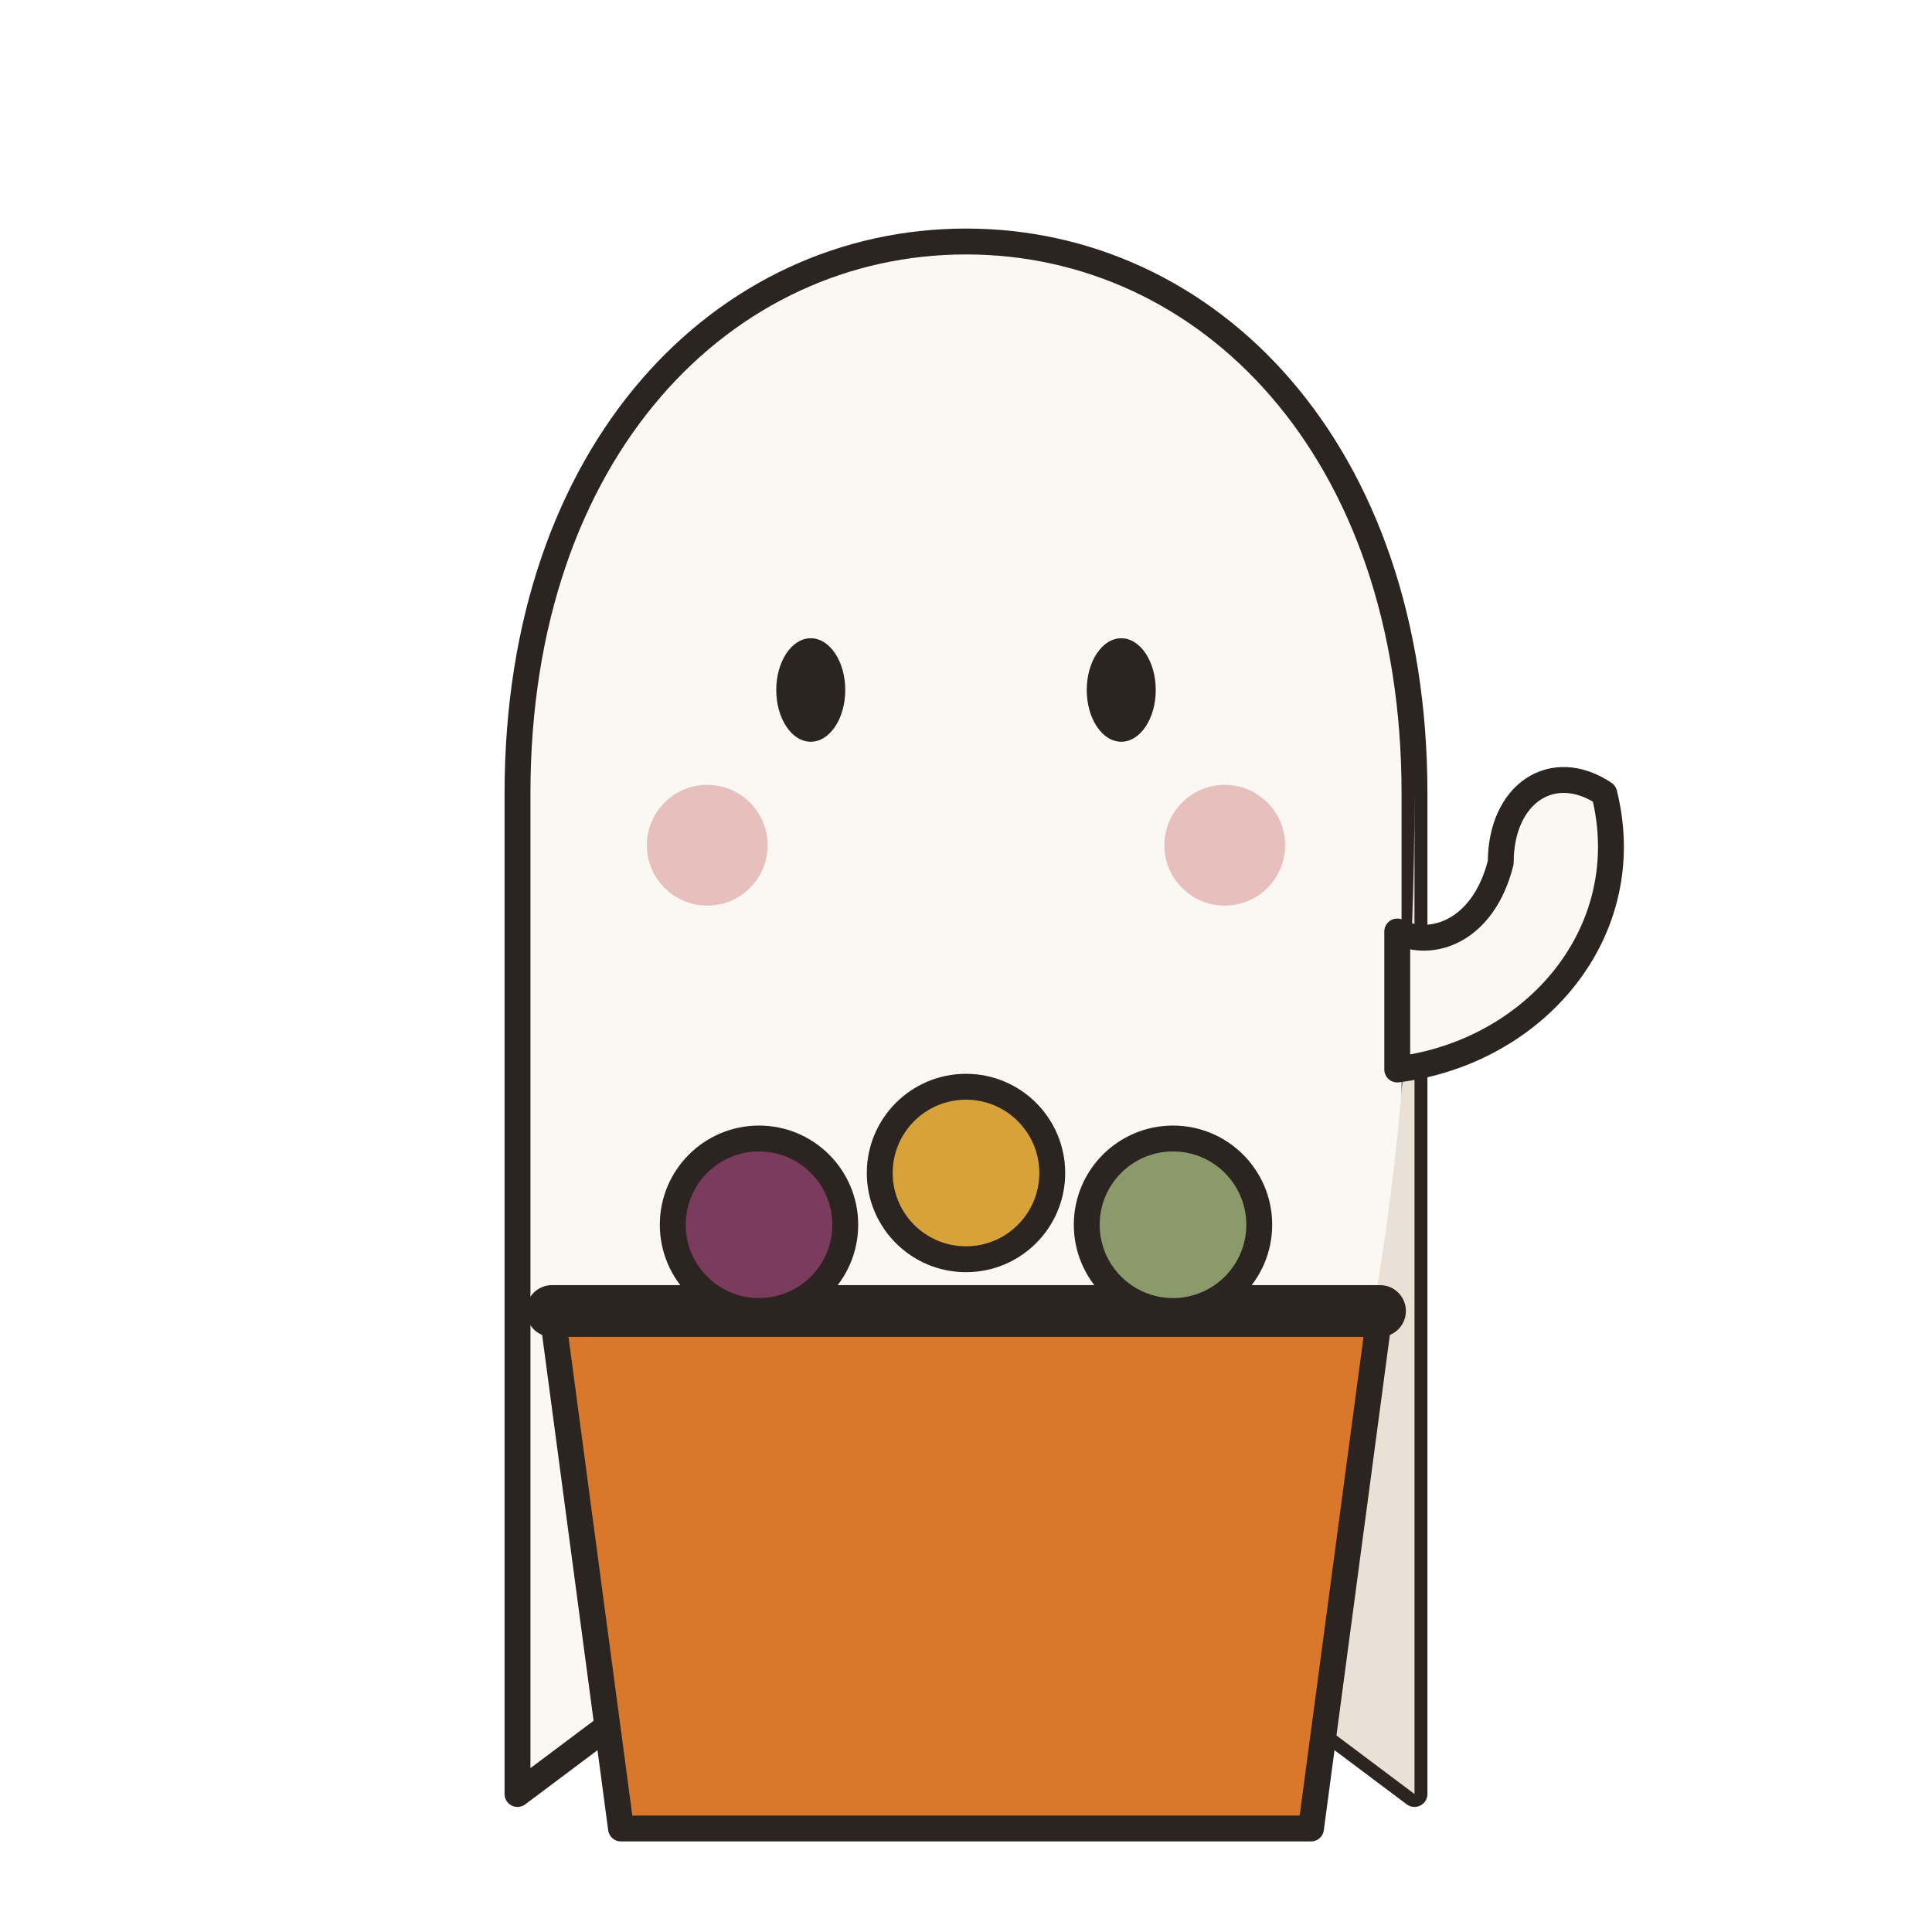
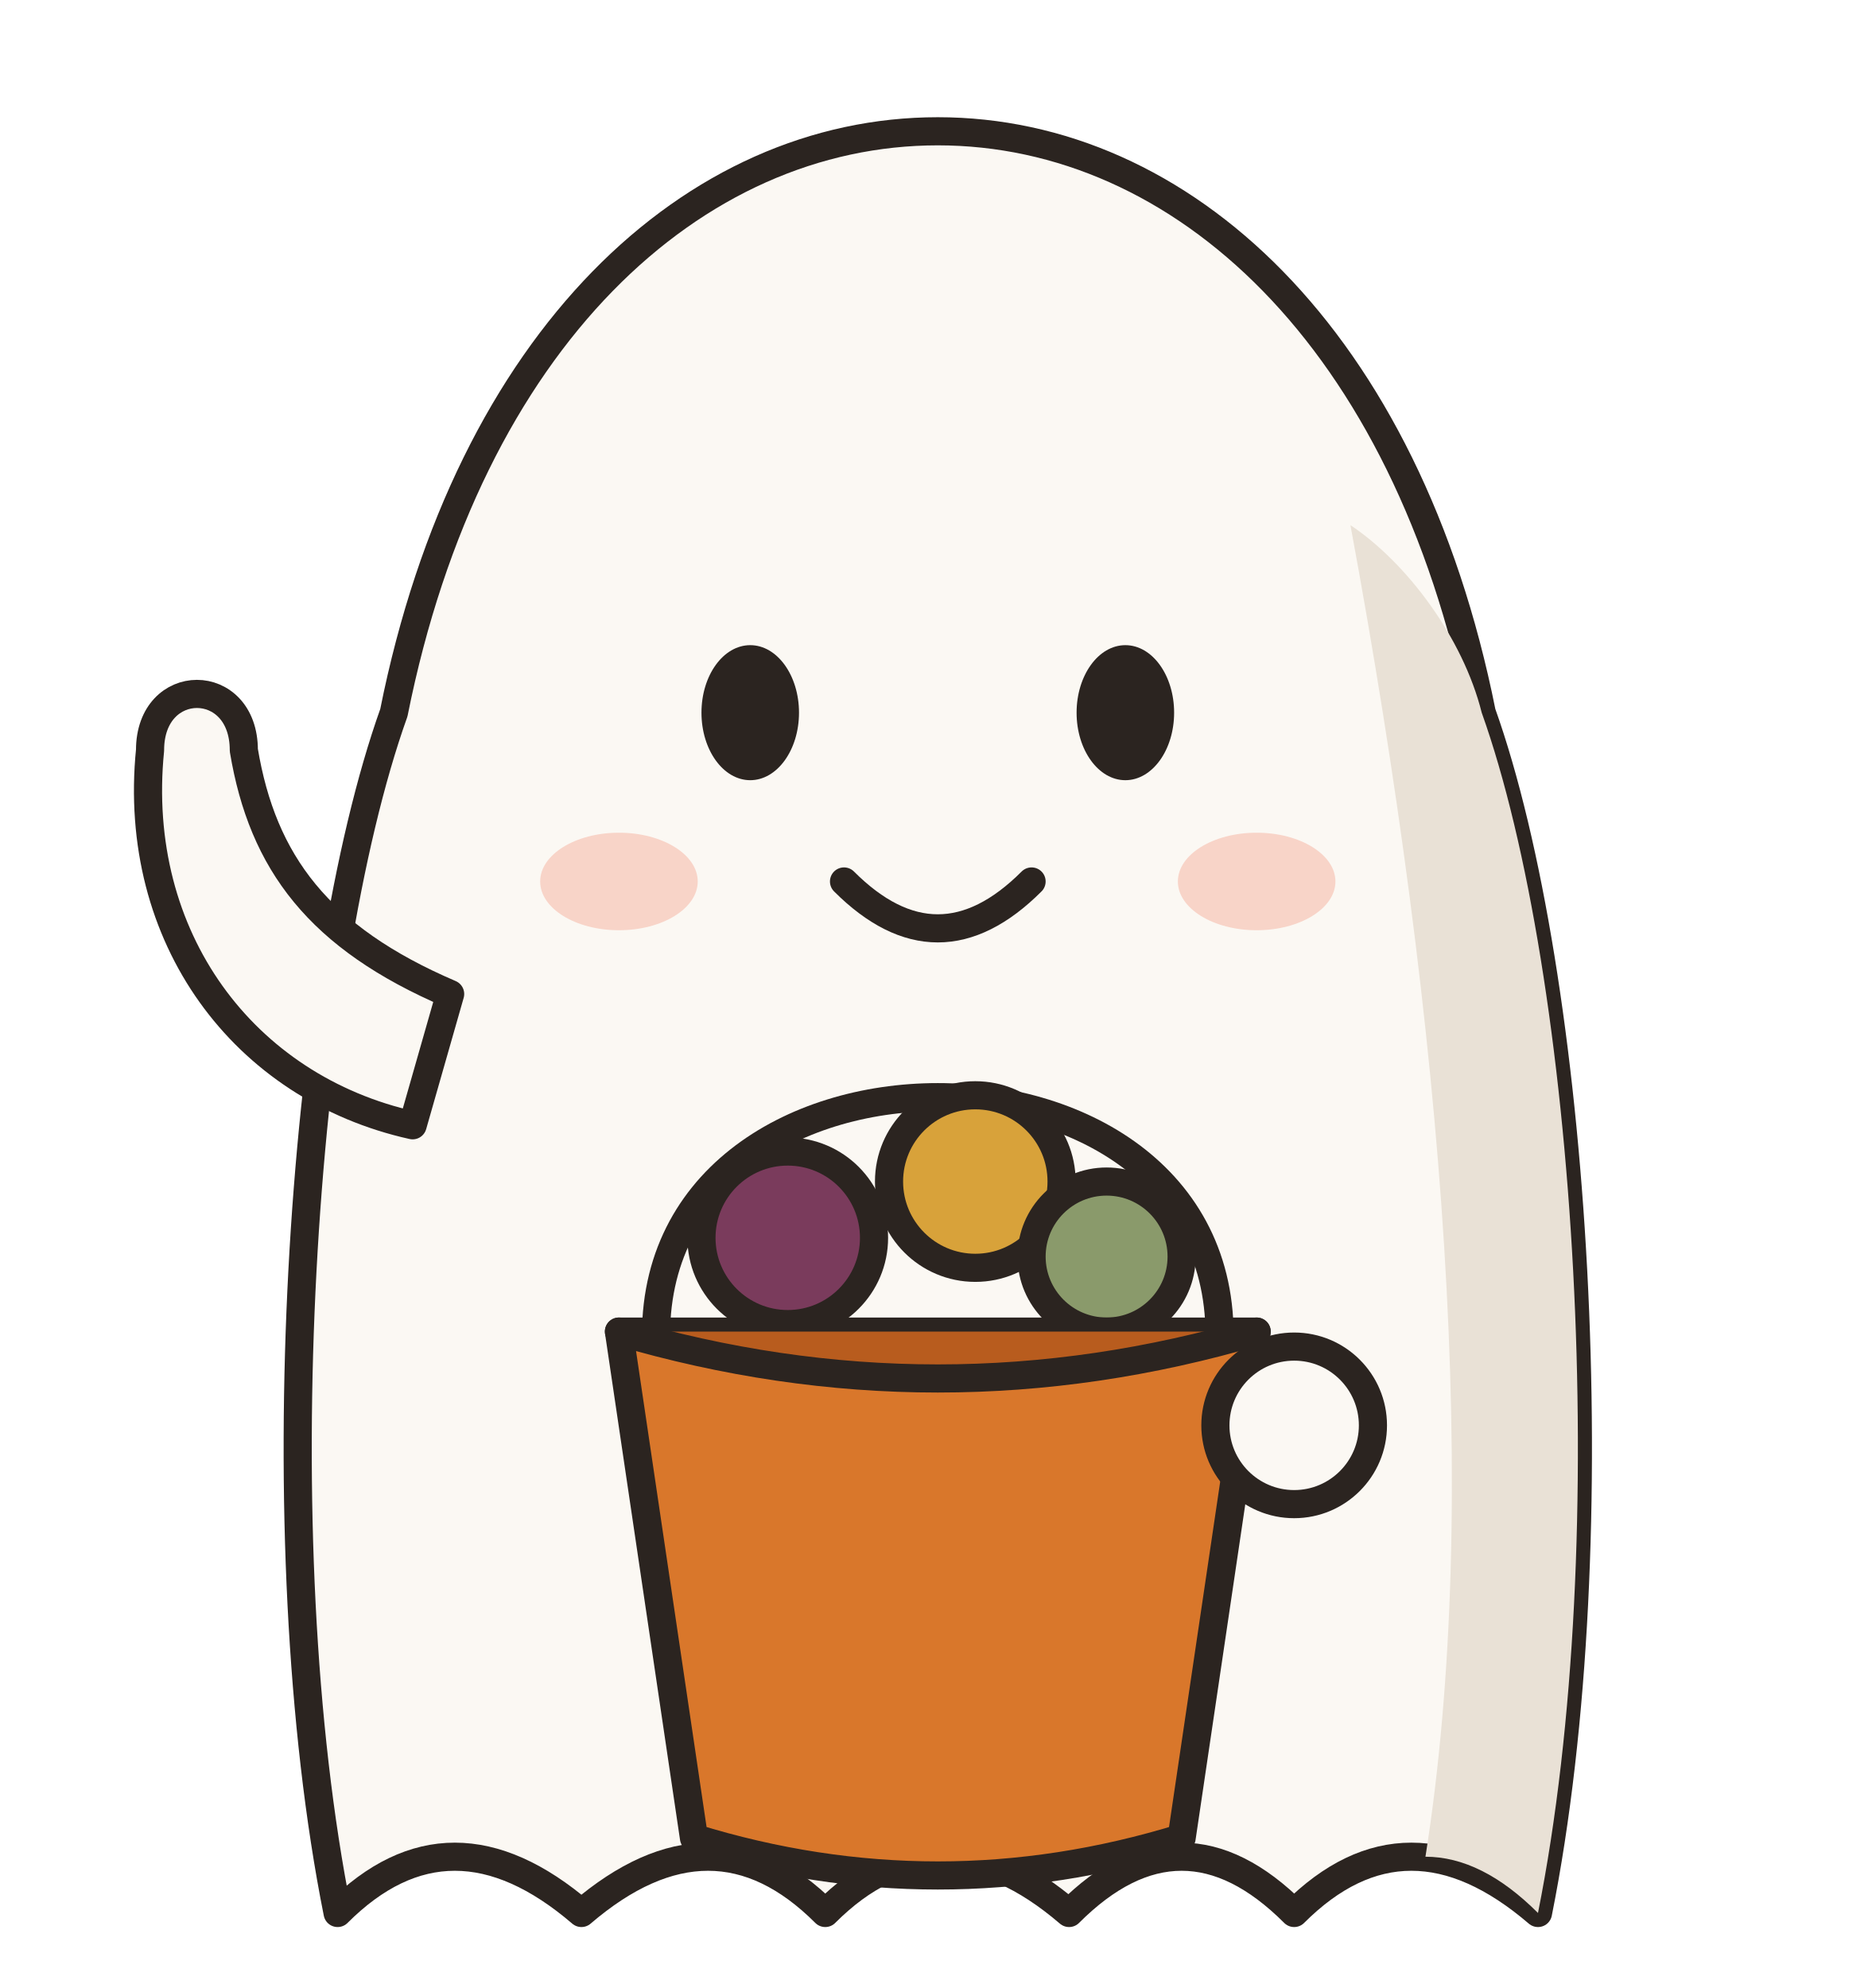
- <svg xmlns="http://www.w3.org/2000/svg" viewBox="0 0 112 112">
-   <g stroke="#2b2420" stroke-width="1.5" stroke-linejoin="round" stroke-linecap="round">
-     <path d="M34 74c0-18 44-18 44 0" fill="none" />
-     <path d="M30 104V46C30 26 42 14 56 14s26 12 26 32v58l-8-6-9 6-9-6-9 6-9-6Z" fill="#fbf8f3" />
-     <path d="M82 46v58l-8-6-4 3c9-10 12-35 12-55Z" fill="#e9e1d6" stroke="none" />
-     <g id="arm">
-       <path d="M81 62c8-1 14-8 12-16-3-2-6 0-6 4-1 4-4 5-6 4Z" fill="#fbf8f3" />
-     </g>
-     <path d="M32 76h48l-4 30H36Z" fill="#d9772b" />
-     <path d="M32 76h48" stroke-width="3" />
-     <circle cx="44" cy="71" r="5" fill="#7a3b5c" />
-     <circle cx="56" cy="68" r="5" fill="#d8a23a" />
-     <circle cx="68" cy="71" r="5" fill="#8a9a6b" />
+ <svg xmlns="http://www.w3.org/2000/svg" viewBox="0 0 100 106" fill="none" stroke="#2b2420" stroke-width="1.5" stroke-linejoin="round" stroke-linecap="round">
+   <path d="M18 102C14 82 16 52 21 38C25 18 37 7 50 7S75 18 79 38C84 52 86 82 82 102Q75 96 69 102Q63 96 57 102Q50 96 44 102Q38 96 31 102Q24 96 18 102Z" fill="#fbf8f3" />
+   <path d="M79 38C84 52 86 82 82 102Q79 99 76 99C79 80 77 55 72 28C75 30 78 34 79 38Z" fill="#e9e1d6" stroke="none" />
+   <g id="arm">
+     <path d="M22 60C13 58 7 50 8 40C8 36 13 36 13 40C14 46 17 50 24 53Z" fill="#fbf8f3" />
  </g>
-   <g fill="#2b2420">
-     <ellipse cx="47" cy="40" rx="2" ry="3" />
-     <ellipse cx="65" cy="40" rx="2" ry="3" />
-   </g>
-   <g fill="#c76a6a" opacity=".4">
-     <circle cx="41" cy="49" r="3.500" />
-     <circle cx="71" cy="49" r="3.500" />
-   </g>
+   <ellipse cx="40" cy="38" rx="2.6" ry="3.6" fill="#2b2420" stroke="none" />
+   <ellipse cx="60" cy="38" rx="2.6" ry="3.6" fill="#2b2420" stroke="none" />
+   <ellipse cx="33" cy="47" rx="4.2" ry="2.6" fill="#f8d4c8" stroke="none" />
+   <ellipse cx="67" cy="47" rx="4.2" ry="2.6" fill="#f8d4c8" stroke="none" />
+   <path d="M45 47Q50 52 55 47" />
+   <path d="M35 72C34 54 66 54 65 72" />
+   <circle cx="42" cy="66" r="4.6" fill="#7a3b5c" />
+   <circle cx="52" cy="63" r="4.6" fill="#d8a23a" />
+   <circle cx="59" cy="67" r="4" fill="#8a9a6b" />
+   <path d="M33 71H67L63 98Q50 102 37 98Z" fill="#d9772b" />
+   <path d="M33 71Q50 76 67 71" fill="#b85c1e" />
+   <circle cx="69" cy="76" r="4.2" fill="#fbf8f3" />
</svg>
